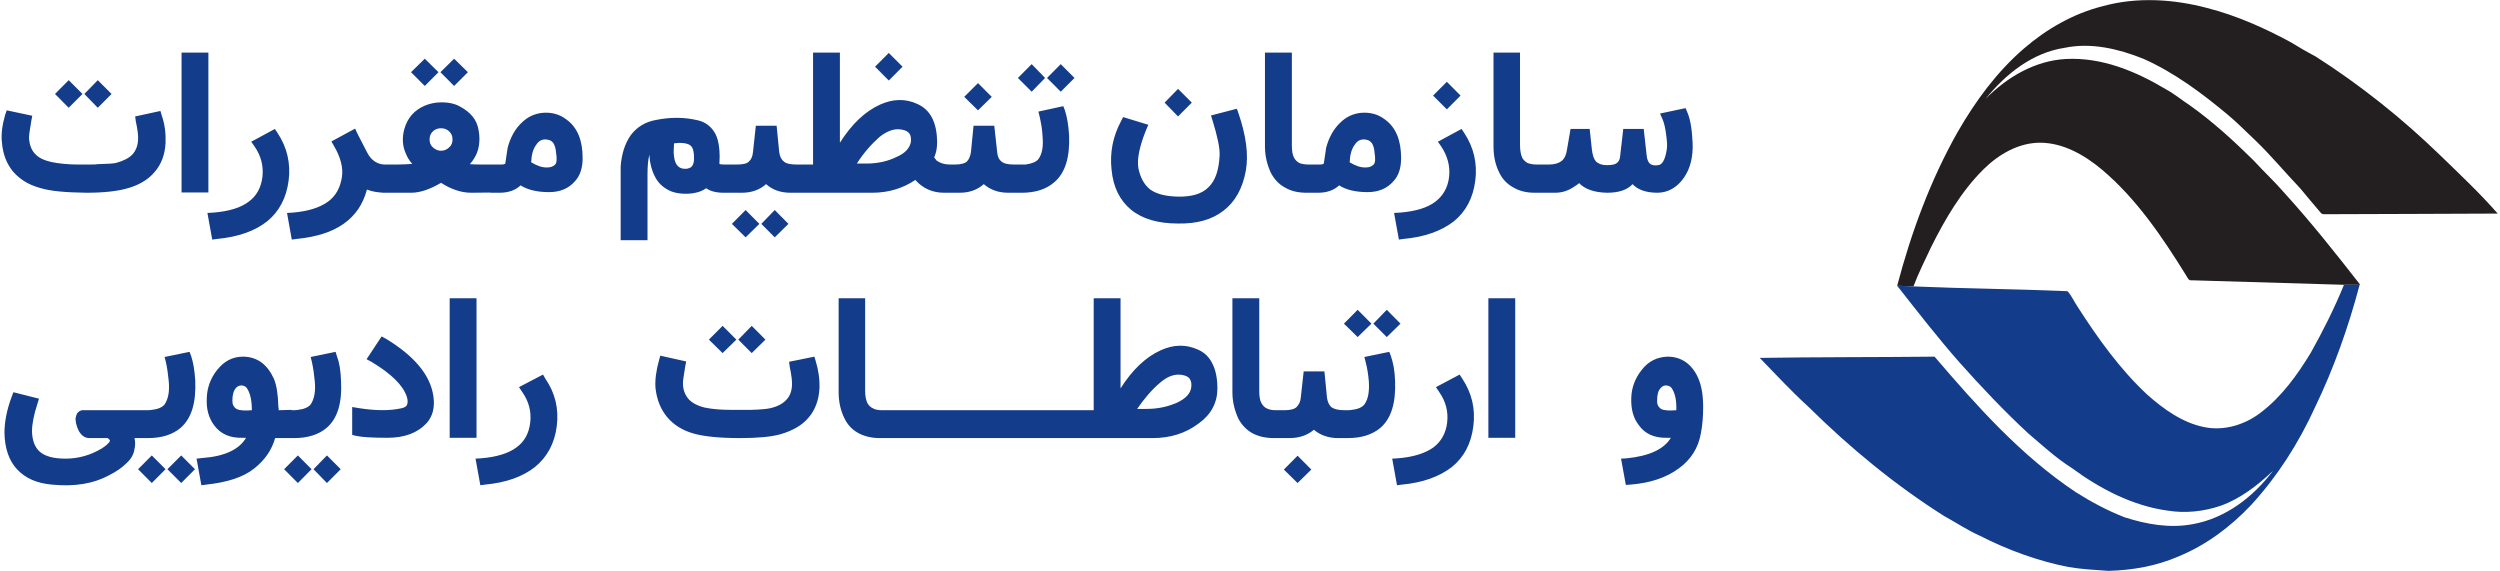
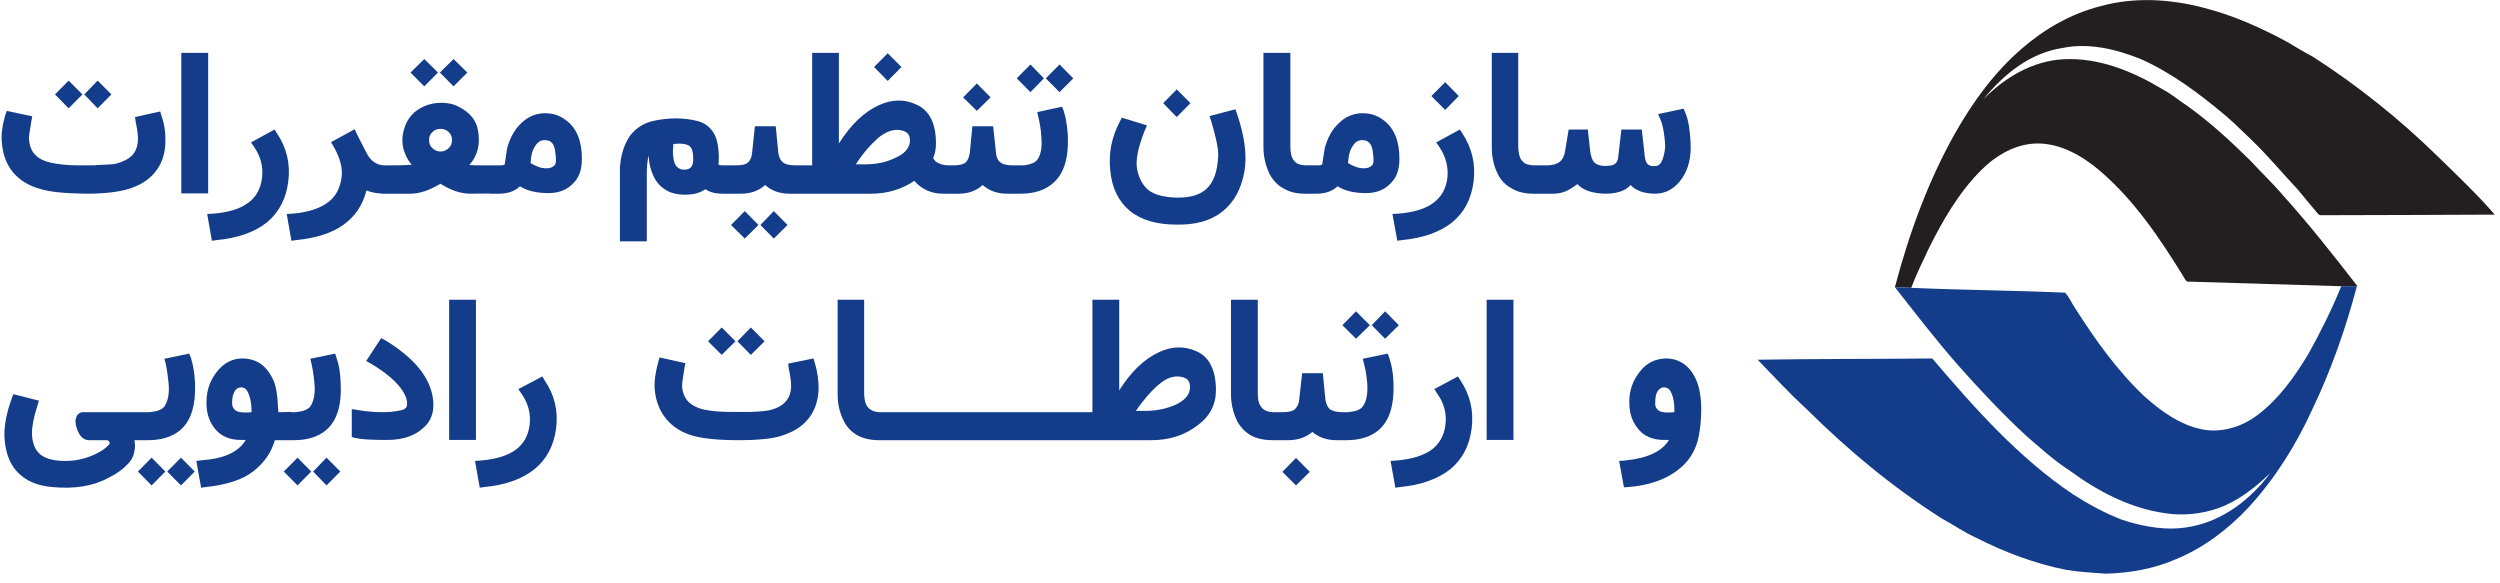
- <svg xmlns="http://www.w3.org/2000/svg" width="171pt" height="39pt" viewBox="0 0 171 39" version="1.1">
+ <svg xmlns="http://www.w3.org/2000/svg" width="133pt" height="31pt" viewBox="0 0 133 31" version="1.1">
  <g id="surface1">
-     <path style=" stroke:none;fill-rule:nonzero;fill:rgb(13.725%,12.157%,12.549%);fill-opacity:1;" d="M 143.844 0.418 C 146.16 -0.219 148.652 -0.066 150.969 0.547 C 152.961 1.055 154.883 1.91 156.699 2.895 C 157.246 3.227 157.793 3.555 158.383 3.859 C 161.441 5.812 164.305 8.094 166.93 10.641 C 168.262 11.934 169.617 13.207 170.844 14.609 C 166.93 14.633 163.016 14.633 159.102 14.652 C 158.973 14.652 158.82 14.676 158.73 14.543 C 158.273 13.996 157.793 13.449 157.332 12.879 C 156.305 11.801 155.344 10.641 154.273 9.609 C 153.637 9.016 153.047 8.402 152.391 7.855 C 150.598 6.363 148.719 4.957 146.598 4.016 C 144.895 3.336 143.035 2.895 141.223 3.27 C 139.035 3.598 137.199 5.047 135.82 6.758 C 137.285 5.266 139.211 4.145 141.309 4.035 C 143.758 3.906 146.094 4.871 148.172 6.121 C 148.742 6.426 149.223 6.844 149.77 7.195 C 151.344 8.312 152.762 9.609 154.141 10.969 C 154.84 11.738 155.605 12.438 156.281 13.227 C 158.098 15.227 159.781 17.352 161.441 19.48 L 161.398 19.48 C 161.027 19.48 160.676 19.48 160.328 19.48 C 156.852 19.371 153.398 19.281 149.922 19.172 C 149.68 19.219 149.617 18.953 149.508 18.801 C 147.887 16.191 146.141 13.602 143.777 11.605 C 142.574 10.598 141.113 9.762 139.539 9.762 C 138.074 9.762 136.719 10.551 135.691 11.562 C 134.16 13.074 133.043 14.984 132.082 16.914 C 131.668 17.793 131.23 18.668 130.879 19.59 C 130.508 19.566 130.137 19.566 129.766 19.547 C 130.727 15.906 132.039 12.328 133.898 9.039 C 135.121 6.91 136.586 4.914 138.445 3.312 C 139.996 1.973 141.832 0.922 143.844 0.418 Z M 143.844 0.418 " />
-     <path style=" stroke:none;fill-rule:nonzero;fill:rgb(7.451%,23.529%,54.118%);fill-opacity:1;" d="M 129.766 19.547 C 130.137 19.566 130.508 19.566 130.879 19.59 C 134.379 19.742 137.898 19.766 141.418 19.918 C 141.703 20.227 141.875 20.645 142.117 20.996 C 143.496 23.145 145.004 25.25 146.859 26.984 C 147.996 27.992 149.309 28.938 150.816 29.223 C 152.152 29.484 153.57 29.047 154.645 28.211 C 156.062 27.137 157.137 25.645 158.055 24.133 C 158.906 22.617 159.672 21.082 160.328 19.48 C 160.676 19.48 161.027 19.48 161.398 19.48 C 160.633 22.375 159.629 25.207 158.336 27.883 C 157.223 30.316 155.781 32.578 153.988 34.531 C 152.566 36.043 150.883 37.293 149.004 38.062 C 147.496 38.719 145.855 39.004 144.215 39.047 C 143.32 38.984 142.402 38.938 141.484 38.785 C 139.383 38.367 137.328 37.621 135.406 36.637 C 134.555 36.262 133.789 35.734 132.98 35.297 C 129.613 33.168 126.531 30.625 123.688 27.816 C 122.531 26.766 121.457 25.602 120.367 24.48 C 124.367 24.418 128.344 24.438 132.324 24.395 C 135.23 27.793 138.246 31.172 141.965 33.652 C 143.035 34.332 144.148 34.926 145.332 35.387 C 146.84 35.867 148.434 36.152 150.008 35.848 C 152.215 35.449 154.117 34.004 155.473 32.203 C 154.426 33.191 153.246 34.113 151.891 34.594 C 150.73 34.992 149.461 35.121 148.262 34.926 C 145.855 34.594 143.648 33.434 141.703 32.008 C 140.629 31.328 139.711 30.473 138.75 29.66 C 137.09 28.125 135.535 26.48 134.027 24.789 C 132.543 23.102 131.164 21.324 129.766 19.547 Z M 129.766 19.547 " />
-     <path style=" stroke:none;fill-rule:nonzero;fill:rgb(7.451%,23.529%,54.118%);fill-opacity:1;" d="M 11.324 9.785 C 11.281 10.574 11.039 11.23 10.582 11.758 C 10.145 12.285 9.488 12.68 8.656 12.898 C 8.023 13.074 7.105 13.184 5.902 13.184 C 4.48 13.164 3.434 13.074 2.734 12.855 C 1.945 12.637 1.355 12.262 0.895 11.738 C 0.461 11.211 0.195 10.551 0.133 9.742 C 0.066 9.191 0.152 8.555 0.352 7.855 L 0.461 7.547 L 2.207 7.918 L 2.141 8.27 C 2.031 8.906 1.969 9.324 1.988 9.52 C 2.031 9.938 2.164 10.289 2.406 10.531 C 2.645 10.793 3.016 10.969 3.496 11.078 C 4.023 11.188 4.633 11.254 5.336 11.254 C 5.551 11.254 5.75 11.254 5.926 11.254 C 6.34 11.254 6.559 11.254 6.645 11.23 C 7.324 11.211 7.762 11.188 7.934 11.145 C 8.438 11.012 8.809 10.816 9.051 10.574 C 9.289 10.312 9.422 9.98 9.445 9.566 C 9.465 9.324 9.422 8.906 9.289 8.293 L 9.246 7.965 L 10.973 7.59 L 11.062 7.898 C 11.281 8.512 11.348 9.148 11.324 9.785 Z M 6.688 5.484 L 7.629 6.426 L 6.688 7.371 L 5.77 6.426 Z M 4.699 5.484 L 5.641 6.426 L 4.699 7.371 L 3.762 6.426 Z M 12.418 3.598 L 14.254 3.598 L 14.254 13.164 L 12.418 13.164 Z M 17.949 12.109 C 18.035 11.363 17.859 10.66 17.402 10.004 L 17.184 9.695 L 18.801 8.82 L 18.977 9.082 C 19.633 10.07 19.895 11.168 19.742 12.352 C 19.586 13.535 19.105 14.457 18.277 15.137 C 17.445 15.797 16.285 16.211 14.844 16.344 L 14.516 16.387 L 14.188 14.566 L 14.582 14.543 C 15.652 14.457 16.461 14.215 17.008 13.797 C 17.555 13.402 17.859 12.832 17.949 12.109 Z M 22.668 9.676 L 24.289 8.797 L 24.441 9.125 C 24.594 9.434 24.812 9.852 25.074 10.355 C 25.227 10.684 25.426 10.902 25.621 11.035 C 25.84 11.188 26.078 11.254 26.344 11.254 L 26.582 11.254 L 26.582 13.184 L 26.43 13.184 C 25.859 13.184 25.426 13.098 25.098 12.965 C 24.832 13.973 24.309 14.742 23.5 15.312 C 22.691 15.883 21.621 16.211 20.285 16.344 L 19.957 16.387 L 19.633 14.566 L 20.023 14.543 C 21.074 14.457 21.883 14.195 22.43 13.797 C 22.977 13.402 23.281 12.832 23.391 12.086 C 23.477 11.473 23.305 10.77 22.844 9.98 Z M 29.598 8.996 C 29.445 9.148 29.383 9.324 29.383 9.543 C 29.383 9.742 29.445 9.938 29.598 10.07 C 29.754 10.223 29.949 10.312 30.168 10.312 C 30.387 10.312 30.582 10.223 30.734 10.07 C 30.891 9.938 30.953 9.742 30.953 9.543 C 30.953 9.324 30.891 9.148 30.734 8.996 C 30.582 8.84 30.387 8.773 30.168 8.773 C 29.949 8.773 29.754 8.84 29.598 8.996 Z M 31.457 7.285 C 32.199 7.68 32.617 8.203 32.727 8.863 C 32.836 9.41 32.812 9.938 32.637 10.422 C 32.527 10.707 32.355 10.992 32.137 11.23 C 32.418 11.254 32.746 11.254 33.164 11.254 L 34.168 11.254 L 34.168 13.164 L 32.223 13.184 C 31.547 13.184 30.844 12.941 30.168 12.504 C 29.426 12.941 28.746 13.184 28.113 13.184 L 26.145 13.184 L 26.145 11.254 L 27.172 11.254 C 27.566 11.254 27.918 11.23 28.199 11.211 C 28.004 10.992 27.852 10.75 27.742 10.465 C 27.523 9.961 27.5 9.41 27.652 8.84 C 27.871 8.051 28.352 7.523 29.074 7.219 C 29.402 7.086 29.773 7 30.191 7 C 30.734 7 31.152 7.109 31.457 7.285 Z M 31.062 4.016 L 32.004 4.938 L 31.062 5.879 L 30.125 4.938 Z M 29.055 4.016 L 29.992 4.938 L 29.055 5.879 L 28.113 4.938 Z M 39.328 12.395 C 38.891 12.898 38.301 13.141 37.559 13.141 C 36.746 13.141 36.094 12.988 35.609 12.68 C 35.262 13.008 34.781 13.184 34.168 13.184 L 33.535 13.184 L 33.535 11.254 L 34.277 11.254 C 34.43 11.254 34.52 11.23 34.562 11.188 C 34.648 10.551 34.715 10.199 34.715 10.18 L 34.715 10.137 C 34.91 9.391 35.238 8.797 35.719 8.359 C 36.113 7.984 36.551 7.789 37.055 7.723 C 37.711 7.656 38.277 7.809 38.758 8.184 C 39.504 8.73 39.852 9.609 39.852 10.816 C 39.852 11.496 39.676 12.023 39.328 12.395 Z M 37.449 11.453 C 37.668 11.453 37.84 11.387 37.973 11.254 C 38.082 11.145 38.102 10.883 38.039 10.465 C 38.016 10.156 37.949 9.961 37.863 9.805 C 37.777 9.676 37.645 9.586 37.512 9.566 C 37.164 9.477 36.879 9.586 36.684 9.895 C 36.465 10.18 36.355 10.574 36.332 11.102 C 36.727 11.34 37.098 11.473 37.449 11.453 Z M 46.715 9.785 C 46.434 9.762 46.234 9.785 46.105 9.805 C 46.082 10.156 46.062 10.465 46.105 10.707 C 46.172 11.32 46.477 11.605 47 11.539 C 47.242 11.496 47.371 11.387 47.438 11.145 C 47.48 10.992 47.48 10.793 47.461 10.551 C 47.438 10.266 47.371 10.09 47.262 9.98 C 47.152 9.871 46.957 9.805 46.715 9.785 Z M 49.207 11.211 C 49.297 11.254 49.426 11.254 49.602 11.254 L 50.301 11.254 L 50.301 13.184 L 49.492 13.184 C 48.988 13.184 48.574 13.074 48.312 12.879 C 48.289 12.898 48.27 12.898 48.27 12.898 C 47.941 13.117 47.547 13.227 47.09 13.25 C 46.629 13.273 46.234 13.207 45.93 13.098 C 45.449 12.898 45.078 12.594 44.836 12.152 C 44.598 11.715 44.441 11.188 44.422 10.574 C 44.332 10.883 44.289 11.34 44.289 11.934 C 44.289 12.195 44.289 12.879 44.289 13.953 L 44.289 16.43 L 42.453 16.43 L 42.453 11.387 C 42.52 10.508 42.758 9.785 43.152 9.234 C 43.57 8.688 44.137 8.336 44.879 8.203 C 45.863 8.008 46.805 8.008 47.723 8.227 C 48.203 8.336 48.574 8.598 48.836 8.996 C 49.055 9.324 49.164 9.742 49.207 10.266 C 49.23 10.531 49.23 10.836 49.207 11.211 Z M 52.398 12.594 C 51.965 12.988 51.395 13.184 50.738 13.184 L 50.062 13.184 L 50.062 11.254 L 50.41 11.254 C 50.828 11.254 51.09 11.188 51.219 11.055 C 51.395 10.902 51.48 10.684 51.504 10.398 L 51.699 8.598 L 53.121 8.598 L 53.297 10.398 C 53.34 10.684 53.43 10.902 53.602 11.035 C 53.754 11.188 54.062 11.254 54.477 11.254 L 54.848 11.254 L 54.848 13.184 L 54.062 13.184 C 53.406 13.184 52.836 12.988 52.398 12.594 Z M 52.992 14.367 L 53.93 15.312 L 52.992 16.234 L 52.074 15.312 Z M 51 14.367 L 51.941 15.312 L 51 16.234 L 50.062 15.312 Z M 58.609 11.188 L 59.242 11.188 C 60.031 11.188 60.73 11.035 61.34 10.727 C 61.91 10.484 62.215 10.137 62.305 9.719 C 62.324 9.453 62.305 9.258 62.195 9.125 C 62.105 8.996 61.93 8.906 61.668 8.863 C 61.188 8.773 60.688 8.949 60.16 9.367 C 59.594 9.871 59.066 10.465 58.609 11.188 Z M 63.898 10.77 C 63.988 10.883 64.031 10.945 64.074 10.992 C 64.336 11.168 64.621 11.254 64.969 11.254 L 65.387 11.254 L 65.387 13.184 L 64.578 13.184 C 63.77 13.184 63.113 12.879 62.609 12.309 C 61.758 12.879 60.773 13.184 59.656 13.184 L 54.434 13.184 L 54.434 11.254 L 55.613 11.254 L 55.613 3.598 L 57.449 3.598 L 57.449 9.762 C 58.258 8.488 59.176 7.613 60.203 7.152 C 61.078 6.758 61.93 6.734 62.742 7.109 C 63.637 7.504 64.098 8.379 64.098 9.762 C 64.098 10.137 64.031 10.465 63.898 10.77 Z M 60.793 3.621 L 61.734 4.562 L 60.793 5.508 L 59.855 4.562 Z M 67.289 12.594 C 66.852 12.988 66.305 13.184 65.625 13.184 L 64.949 13.184 L 64.949 11.254 L 65.297 11.254 C 65.715 11.254 65.977 11.188 66.129 11.055 C 66.281 10.902 66.371 10.684 66.414 10.398 L 66.59 8.598 L 68.008 8.598 L 68.207 10.398 C 68.227 10.684 68.316 10.902 68.488 11.035 C 68.645 11.188 68.949 11.254 69.363 11.254 L 69.734 11.254 L 69.734 13.184 L 68.973 13.184 C 68.293 13.184 67.746 12.988 67.289 12.594 Z M 66.895 5.684 L 67.836 6.625 L 66.895 7.547 L 65.953 6.625 Z M 72.117 12.461 C 71.57 12.941 70.828 13.184 69.891 13.184 L 69.297 13.184 L 69.297 11.254 L 69.934 11.254 C 70.02 11.254 70.086 11.254 70.152 11.254 C 70.59 11.188 70.871 11.078 71.027 10.883 C 71.289 10.531 71.375 10.004 71.309 9.301 C 71.289 8.82 71.199 8.379 71.113 7.984 L 71.027 7.633 L 72.73 7.262 L 72.84 7.547 C 72.992 8.008 73.082 8.578 73.125 9.234 C 73.191 10.75 72.863 11.824 72.117 12.461 Z M 72.555 4.387 L 73.496 5.332 L 72.555 6.273 L 71.617 5.332 Z M 70.566 4.387 L 71.484 5.332 L 70.566 6.273 L 69.625 5.332 Z M 85.215 11.672 C 84.996 12.879 84.492 13.797 83.684 14.414 C 82.895 15.027 81.867 15.312 80.578 15.289 C 79.223 15.289 78.152 14.984 77.367 14.348 C 76.602 13.711 76.141 12.812 76.031 11.605 C 75.902 10.441 76.121 9.324 76.688 8.27 L 76.82 8.008 L 78.547 8.535 L 78.395 8.883 C 77.934 10.027 77.758 10.902 77.867 11.516 C 78 12.152 78.262 12.637 78.676 12.965 C 79.113 13.273 79.727 13.426 80.535 13.449 C 81.496 13.469 82.195 13.273 82.656 12.812 C 83.137 12.352 83.379 11.625 83.422 10.598 C 83.441 10.113 83.27 9.324 82.941 8.25 L 82.832 7.898 L 84.602 7.438 L 84.711 7.742 C 85.234 9.281 85.41 10.574 85.215 11.672 Z M 80.578 6.078 L 81.52 7.02 L 80.578 7.965 L 79.66 7.02 Z M 86.523 10.027 L 86.523 3.598 L 88.363 3.598 L 88.363 9.938 C 88.363 10.312 88.406 10.598 88.516 10.793 C 88.602 10.945 88.711 11.055 88.863 11.145 C 89.016 11.211 89.234 11.254 89.5 11.254 L 90.133 11.254 L 90.133 13.184 L 89.367 13.184 C 88.797 13.184 88.316 13.074 87.902 12.832 C 87.488 12.613 87.18 12.285 86.941 11.848 C 86.68 11.297 86.523 10.684 86.523 10.027 Z M 95.312 12.395 C 94.875 12.898 94.285 13.141 93.543 13.141 C 92.734 13.141 92.078 12.988 91.598 12.68 C 91.246 13.008 90.766 13.184 90.152 13.184 L 89.52 13.184 L 89.52 11.254 L 90.262 11.254 C 90.418 11.254 90.504 11.23 90.547 11.188 C 90.637 10.551 90.699 10.199 90.699 10.18 L 90.699 10.137 C 90.898 9.391 91.227 8.797 91.707 8.359 C 92.098 7.984 92.535 7.789 93.039 7.723 C 93.695 7.656 94.266 7.809 94.746 8.184 C 95.488 8.73 95.836 9.609 95.836 10.816 C 95.836 11.496 95.664 12.023 95.312 12.395 Z M 93.434 11.453 C 93.652 11.453 93.828 11.387 93.957 11.254 C 94.066 11.145 94.09 10.883 94.023 10.465 C 94 10.156 93.938 9.961 93.848 9.805 C 93.738 9.676 93.629 9.586 93.5 9.566 C 93.148 9.477 92.863 9.586 92.668 9.895 C 92.449 10.18 92.34 10.574 92.316 11.102 C 92.711 11.34 93.082 11.473 93.434 11.453 Z M 99.117 12.109 C 99.203 11.363 99.008 10.66 98.57 10.004 L 98.352 9.695 L 99.969 8.82 L 100.145 9.082 C 100.801 10.07 101.062 11.168 100.91 12.352 C 100.758 13.535 100.277 14.457 99.445 15.137 C 98.594 15.797 97.457 16.211 95.992 16.344 L 95.684 16.387 L 95.355 14.566 L 95.75 14.543 C 96.82 14.457 97.629 14.215 98.176 13.797 C 98.703 13.402 99.031 12.832 99.117 12.109 Z M 98.965 5.594 L 99.902 6.539 L 98.965 7.48 L 98.023 6.539 Z M 102.156 10.027 L 102.156 3.598 L 103.969 3.598 L 103.969 9.938 C 103.969 10.312 104.035 10.598 104.121 10.793 C 104.211 10.945 104.32 11.055 104.473 11.145 C 104.648 11.211 104.844 11.254 105.105 11.254 L 105.742 11.254 L 105.742 13.184 L 104.977 13.184 C 104.43 13.184 103.949 13.074 103.531 12.832 C 103.117 12.613 102.789 12.285 102.57 11.848 C 102.285 11.297 102.156 10.684 102.156 10.027 Z M 107.641 12.789 C 107.25 13.055 106.832 13.184 106.352 13.184 L 105.129 13.184 L 105.129 11.254 L 105.938 11.254 C 106.332 11.254 106.613 11.168 106.812 11.012 C 107.008 10.859 107.141 10.574 107.184 10.223 L 107.426 8.82 L 108.734 8.82 L 108.887 10.246 C 108.934 10.617 109.02 10.883 109.172 11.055 C 109.348 11.211 109.59 11.297 109.895 11.297 C 110.223 11.297 110.461 11.254 110.57 11.168 C 110.703 11.078 110.789 10.926 110.812 10.727 L 111.031 8.82 L 112.43 8.82 L 112.625 10.574 C 112.648 10.883 112.734 11.078 112.844 11.188 C 112.977 11.297 113.152 11.34 113.414 11.297 C 113.699 11.277 113.895 10.926 114.004 10.246 C 114.047 9.98 114.027 9.676 113.98 9.324 C 113.918 8.797 113.828 8.402 113.719 8.16 L 113.547 7.766 L 115.293 7.395 L 115.402 7.656 C 115.621 8.141 115.73 8.84 115.773 9.742 C 115.82 10.707 115.621 11.516 115.184 12.152 C 114.703 12.832 114.113 13.164 113.391 13.184 C 112.605 13.184 112.035 12.988 111.664 12.594 C 111.316 12.988 110.727 13.184 109.918 13.184 C 109.043 13.164 108.406 12.941 108.016 12.527 C 107.926 12.594 107.797 12.703 107.641 12.789 Z M 107.641 12.789 " />
-     <path style=" stroke:none;fill-rule:nonzero;fill:rgb(7.451%,23.529%,54.118%);fill-opacity:1;" d="M 6.055 29.965 C 5.836 29.945 5.66 29.836 5.531 29.68 C 5.398 29.527 5.312 29.332 5.246 29.109 C 5.203 28.98 5.18 28.871 5.18 28.781 C 5.16 28.695 5.16 28.605 5.203 28.477 C 5.227 28.363 5.27 28.254 5.355 28.191 C 5.422 28.125 5.508 28.078 5.617 28.059 L 9.926 28.059 L 9.926 29.965 L 9.203 29.965 C 9.246 30.188 9.27 30.426 9.203 30.691 C 9.16 31.043 8.984 31.371 8.68 31.656 C 8.371 31.965 7.98 32.25 7.453 32.512 C 6.406 33.082 5.094 33.301 3.562 33.148 C 2.516 33.059 1.727 32.707 1.16 32.094 C 0.613 31.504 0.328 30.668 0.305 29.617 C 0.305 28.871 0.461 28.035 0.809 27.113 L 0.918 26.828 L 2.668 27.27 L 2.559 27.621 C 2.316 28.363 2.188 29 2.188 29.508 C 2.207 30.141 2.383 30.602 2.734 30.91 C 3.105 31.219 3.672 31.371 4.48 31.371 C 5.379 31.371 6.207 31.129 6.973 30.668 C 7.105 30.582 7.215 30.492 7.301 30.426 C 7.391 30.34 7.434 30.273 7.477 30.25 C 7.5 30.207 7.5 30.164 7.52 30.141 C 7.52 30.098 7.453 30.031 7.367 29.965 Z M 12.352 29.266 C 11.805 29.727 11.062 29.965 10.121 29.965 L 9.531 29.965 L 9.531 28.059 L 10.164 28.059 C 10.254 28.059 10.316 28.035 10.383 28.035 C 10.801 27.992 11.105 27.859 11.258 27.664 C 11.5 27.312 11.609 26.785 11.543 26.082 C 11.5 25.602 11.434 25.164 11.348 24.766 L 11.258 24.418 L 12.965 24.066 L 13.074 24.352 C 13.227 24.812 13.312 25.359 13.355 26.02 C 13.422 27.555 13.094 28.629 12.352 29.266 Z M 12.395 31.152 L 13.336 32.094 L 12.395 33.039 L 11.453 32.094 Z M 10.383 31.152 L 11.324 32.094 L 10.383 33.039 L 9.445 32.094 Z M 16.57 26.367 C 16.395 26.348 16.242 26.414 16.133 26.543 C 15.98 26.719 15.895 27.004 15.895 27.398 C 15.895 27.531 15.914 27.664 15.957 27.73 C 16.004 27.816 16.066 27.906 16.176 27.969 C 16.375 28.078 16.723 28.102 17.227 28.059 C 17.227 27.398 17.117 26.895 16.898 26.566 C 16.832 26.457 16.723 26.391 16.57 26.367 Z M 18.82 29.965 C 18.582 30.801 18.102 31.48 17.379 32.051 C 16.637 32.645 15.543 32.992 14.102 33.148 L 13.773 33.191 L 13.445 31.371 L 13.836 31.328 C 15.348 31.219 16.352 30.758 16.832 29.945 C 16.746 29.945 16.656 29.945 16.57 29.945 C 15.719 29.965 15.082 29.68 14.648 29.09 C 14.273 28.586 14.102 27.969 14.145 27.223 C 14.164 26.523 14.406 25.863 14.844 25.316 C 15.324 24.703 15.914 24.395 16.613 24.395 C 17.094 24.395 17.512 24.527 17.883 24.789 C 18.23 25.051 18.516 25.426 18.734 25.906 C 18.91 26.324 19.02 26.961 19.039 27.816 C 19.062 27.906 19.062 27.969 19.062 28.059 L 19.938 28.035 L 19.938 29.965 Z M 22.34 29.266 C 21.797 29.727 21.051 29.965 20.113 29.965 L 19.523 29.965 L 19.523 28.059 L 20.156 28.059 C 20.242 28.059 20.309 28.035 20.375 28.035 C 20.789 27.992 21.094 27.859 21.25 27.664 C 21.488 27.312 21.598 26.785 21.531 26.082 C 21.488 25.602 21.422 25.164 21.336 24.766 L 21.25 24.418 L 22.953 24.066 L 23.043 24.352 C 23.215 24.812 23.305 25.359 23.324 26.02 C 23.414 27.555 23.086 28.629 22.34 29.266 Z M 22.363 31.152 L 23.305 32.094 L 22.363 33.039 L 21.445 32.094 Z M 20.375 31.152 L 21.312 32.094 L 20.375 33.039 L 19.434 32.094 Z M 27.457 27.926 C 27.676 27.883 27.809 27.793 27.852 27.664 C 27.895 27.531 27.895 27.355 27.828 27.137 C 27.566 26.348 26.758 25.559 25.402 24.746 L 25.074 24.57 L 26.102 23.012 L 26.387 23.164 C 28.352 24.352 29.445 25.668 29.645 27.113 C 29.754 27.859 29.598 28.477 29.184 28.938 C 28.551 29.617 27.676 29.945 26.496 29.945 C 25.469 29.945 24.746 29.902 24.352 29.812 L 24.09 29.746 L 24.09 27.84 L 24.484 27.906 C 25.688 28.102 26.672 28.102 27.457 27.926 Z M 30.758 20.402 L 32.594 20.402 L 32.594 29.945 L 30.758 29.945 Z M 36.266 28.914 C 36.355 28.168 36.18 27.465 35.719 26.809 L 35.5 26.48 L 37.141 25.621 L 37.293 25.887 C 37.973 26.875 38.234 27.949 38.082 29.156 C 37.93 30.34 37.426 31.262 36.594 31.941 C 35.766 32.598 34.629 33.016 33.164 33.148 L 32.855 33.191 L 32.527 31.371 L 32.902 31.348 C 33.992 31.262 34.801 30.996 35.328 30.602 C 35.875 30.207 36.18 29.637 36.266 28.914 Z M 56.051 26.566 C 56.008 27.355 55.766 28.035 55.309 28.562 C 54.871 29.09 54.215 29.461 53.383 29.703 C 52.75 29.879 51.832 29.965 50.629 29.965 C 49.207 29.965 48.16 29.855 47.461 29.66 C 46.672 29.441 46.062 29.047 45.625 28.52 C 45.188 27.992 44.926 27.336 44.836 26.543 C 44.793 25.996 44.879 25.359 45.078 24.637 L 45.164 24.328 L 46.934 24.723 L 46.871 25.051 C 46.762 25.711 46.695 26.129 46.715 26.305 C 46.738 26.742 46.891 27.07 47.133 27.336 C 47.371 27.574 47.742 27.773 48.227 27.883 C 48.75 27.992 49.363 28.035 50.039 28.035 C 50.281 28.035 50.477 28.035 50.652 28.035 C 51.047 28.035 51.285 28.035 51.371 28.035 C 52.051 28.016 52.465 27.969 52.664 27.926 C 53.164 27.816 53.535 27.621 53.777 27.355 C 54.02 27.113 54.148 26.785 54.172 26.367 C 54.191 26.129 54.148 25.711 54.02 25.098 L 53.973 24.746 L 55.703 24.395 L 55.789 24.68 C 55.984 25.316 56.074 25.93 56.051 26.566 Z M 51.418 22.289 L 52.355 23.23 L 51.418 24.152 L 50.5 23.23 Z M 49.426 22.289 L 50.367 23.23 L 49.426 24.152 L 48.488 23.23 Z M 57.363 26.828 L 57.363 20.402 L 59.176 20.402 L 59.176 26.742 C 59.176 27.113 59.242 27.398 59.332 27.574 C 59.418 27.73 59.547 27.859 59.703 27.926 C 59.855 28.016 60.051 28.059 60.336 28.059 L 60.969 28.059 L 60.969 29.965 L 60.184 29.965 C 59.637 29.965 59.156 29.855 58.738 29.637 C 58.324 29.418 57.996 29.09 57.777 28.648 C 57.492 28.078 57.363 27.488 57.363 26.828 Z M 60.336 29.965 L 60.336 28.059 L 65.516 28.059 L 65.516 29.965 Z M 64.73 29.965 L 64.73 28.059 L 69.891 28.059 L 69.891 29.965 Z M 69.102 29.965 L 69.102 28.059 L 74.281 28.059 L 74.281 29.965 Z M 77.781 27.969 L 78.438 27.969 C 79.203 27.969 79.902 27.816 80.535 27.531 C 81.082 27.27 81.41 26.938 81.477 26.523 C 81.52 26.258 81.477 26.062 81.387 25.93 C 81.301 25.777 81.105 25.688 80.863 25.645 C 80.359 25.559 79.859 25.734 79.355 26.172 C 78.785 26.652 78.262 27.27 77.781 27.969 Z M 78.828 29.965 L 73.605 29.965 L 73.605 28.059 L 74.809 28.059 L 74.809 20.402 L 76.645 20.402 L 76.645 26.566 C 77.453 25.293 78.371 24.418 79.398 23.957 C 80.273 23.562 81.105 23.539 81.934 23.91 C 82.395 24.109 82.723 24.438 82.941 24.898 C 83.16 25.336 83.27 25.906 83.27 26.566 C 83.27 27.531 82.852 28.344 82 28.957 C 81.105 29.637 80.055 29.965 78.828 29.965 Z M 84.297 26.828 L 84.297 20.402 L 86.133 20.402 L 86.133 26.742 C 86.133 27.113 86.176 27.398 86.285 27.574 C 86.371 27.73 86.48 27.859 86.633 27.926 C 86.789 28.016 87.008 28.059 87.27 28.059 L 87.902 28.059 L 87.902 29.965 L 87.137 29.965 C 86.57 29.965 86.086 29.855 85.672 29.637 C 85.277 29.418 84.949 29.09 84.711 28.648 C 84.449 28.078 84.297 27.488 84.297 26.828 Z M 89.871 29.395 C 89.434 29.77 88.863 29.965 88.207 29.965 L 87.531 29.965 L 87.531 28.059 L 87.879 28.059 C 88.297 28.059 88.559 27.969 88.688 27.84 C 88.844 27.684 88.953 27.465 88.973 27.203 L 89.172 25.402 L 90.59 25.402 L 90.766 27.203 C 90.809 27.488 90.898 27.684 91.051 27.84 C 91.227 27.969 91.508 28.059 91.945 28.059 L 92.316 28.059 L 92.316 29.965 L 91.531 29.965 C 90.875 29.965 90.309 29.77 89.871 29.395 Z M 88.754 31.172 L 89.695 32.117 L 88.754 33.039 L 87.816 32.117 Z M 94.418 29.266 C 93.871 29.727 93.129 29.965 92.188 29.965 L 91.617 29.965 L 91.617 28.059 L 92.254 28.059 C 92.34 28.059 92.406 28.035 92.449 28.035 C 92.887 27.992 93.172 27.859 93.324 27.664 C 93.586 27.312 93.672 26.785 93.629 26.082 C 93.586 25.602 93.52 25.164 93.41 24.766 L 93.324 24.418 L 95.027 24.066 L 95.137 24.352 C 95.293 24.812 95.402 25.359 95.422 26.02 C 95.488 27.555 95.16 28.629 94.418 29.266 Z M 94.855 21.191 L 95.793 22.137 L 94.855 23.055 L 93.938 22.137 Z M 92.863 21.191 L 93.805 22.137 L 92.863 23.055 L 91.926 22.137 Z M 98.984 28.914 C 99.074 28.168 98.898 27.465 98.438 26.809 L 98.219 26.48 L 99.84 25.621 L 100.012 25.887 C 100.668 26.875 100.93 27.949 100.777 29.156 C 100.625 30.34 100.145 31.262 99.312 31.941 C 98.461 32.598 97.324 33.016 95.883 33.148 L 95.555 33.191 L 95.227 31.371 L 95.617 31.348 C 96.691 31.262 97.5 30.996 98.047 30.602 C 98.57 30.207 98.898 29.637 98.984 28.914 Z M 101.805 20.402 L 103.641 20.402 L 103.641 29.945 L 101.805 29.945 Z M 114.004 26.367 C 113.828 26.348 113.699 26.414 113.59 26.543 C 113.414 26.719 113.348 27.004 113.348 27.398 C 113.328 27.664 113.438 27.84 113.609 27.969 C 113.809 28.078 114.156 28.102 114.66 28.059 C 114.684 27.398 114.574 26.895 114.355 26.566 C 114.289 26.457 114.18 26.391 114.004 26.367 Z M 111.207 33.168 L 110.879 31.371 L 111.27 31.348 C 112.801 31.195 113.809 30.734 114.289 29.945 C 114.199 29.945 114.113 29.945 114.027 29.945 C 113.172 29.965 112.516 29.68 112.102 29.09 C 111.707 28.586 111.555 27.969 111.578 27.223 C 111.598 26.523 111.84 25.863 112.301 25.293 C 112.758 24.703 113.348 24.418 114.07 24.395 C 114.551 24.395 114.965 24.527 115.336 24.789 C 115.688 25.051 115.973 25.426 116.168 25.887 C 116.387 26.391 116.496 27.051 116.496 27.84 C 116.496 28.453 116.453 29.047 116.344 29.617 C 116.168 30.648 115.645 31.457 114.812 32.051 C 113.98 32.664 112.891 33.039 111.512 33.148 Z M 111.207 33.168 " />
+     <path style=" stroke:none;fill-rule:nonzero;fill:rgb(13.725%,12.157%,12.549%);fill-opacity:1;" d="M 111.75 0.328 C 113.547 -0.172 115.484 -0.055 117.285 0.426 C 118.832 0.824 120.324 1.492 121.734 2.262 C 122.16 2.52 122.586 2.777 123.043 3.016 C 125.418 4.543 127.645 6.324 129.684 8.316 C 130.719 9.328 131.77 10.32 132.723 11.418 C 129.684 11.438 126.645 11.438 123.602 11.449 C 123.5 11.449 123.383 11.473 123.312 11.367 C 122.957 10.941 122.586 10.512 122.227 10.066 C 121.43 9.223 120.684 8.316 119.852 7.512 C 119.355 7.047 118.898 6.57 118.387 6.141 C 116.996 4.973 115.535 3.875 113.887 3.141 C 112.562 2.609 111.121 2.262 109.711 2.555 C 108.012 2.812 106.586 3.945 105.516 5.285 C 106.652 4.113 108.148 3.238 109.777 3.152 C 111.684 3.051 113.496 3.809 115.109 4.785 C 115.555 5.023 115.926 5.352 116.352 5.625 C 117.574 6.5 118.676 7.512 119.75 8.574 C 120.289 9.172 120.887 9.723 121.41 10.34 C 122.82 11.902 124.129 13.562 125.418 15.227 L 125.387 15.227 C 125.098 15.227 124.824 15.227 124.555 15.227 C 121.855 15.141 119.168 15.07 116.469 14.984 C 116.281 15.02 116.234 14.812 116.148 14.695 C 114.891 12.656 113.531 10.633 111.695 9.07 C 110.762 8.281 109.629 7.633 108.402 7.633 C 107.266 7.633 106.211 8.246 105.414 9.035 C 104.227 10.219 103.359 11.711 102.609 13.223 C 102.289 13.906 101.949 14.59 101.676 15.312 C 101.387 15.297 101.098 15.297 100.809 15.277 C 101.559 12.434 102.574 9.633 104.023 7.066 C 104.969 5.398 106.109 3.84 107.555 2.59 C 108.758 1.543 110.188 0.723 111.75 0.328 Z M 111.75 0.328 " />
+     <path style=" stroke:none;fill-rule:nonzero;fill:rgb(7.451%,23.529%,54.118%);fill-opacity:1;" d="M 100.809 15.277 C 101.098 15.297 101.387 15.297 101.676 15.312 C 104.395 15.434 107.129 15.449 109.863 15.57 C 110.086 15.809 110.219 16.137 110.406 16.41 C 111.477 18.09 112.652 19.738 114.09 21.094 C 114.973 21.879 115.992 22.617 117.164 22.844 C 118.203 23.047 119.301 22.703 120.137 22.051 C 121.242 21.211 122.074 20.043 122.789 18.859 C 123.449 17.68 124.047 16.477 124.555 15.227 C 124.824 15.227 125.098 15.227 125.387 15.227 C 124.789 17.488 124.012 19.703 123.008 21.793 C 122.141 23.695 121.023 25.465 119.629 26.988 C 118.523 28.172 117.219 29.152 115.758 29.75 C 114.586 30.262 113.309 30.484 112.035 30.52 C 111.34 30.469 110.629 30.434 109.914 30.316 C 108.285 29.988 106.688 29.402 105.195 28.637 C 104.531 28.344 103.938 27.93 103.309 27.586 C 100.695 25.926 98.297 23.938 96.09 21.742 C 95.191 20.922 94.355 20.012 93.508 19.137 C 96.617 19.086 99.707 19.102 102.797 19.07 C 105.059 21.723 107.398 24.363 110.289 26.301 C 111.121 26.836 111.984 27.301 112.902 27.656 C 114.074 28.035 115.316 28.258 116.535 28.02 C 118.25 27.707 119.727 26.578 120.781 25.168 C 119.969 25.945 119.055 26.664 118 27.039 C 117.098 27.352 116.113 27.449 115.18 27.301 C 113.309 27.039 111.598 26.133 110.086 25.02 C 109.25 24.484 108.535 23.816 107.793 23.184 C 106.5 21.984 105.293 20.699 104.121 19.375 C 102.969 18.055 101.898 16.668 100.809 15.277 Z M 100.809 15.277 " />
+     <path style=" stroke:none;fill-rule:nonzero;fill:rgb(7.451%,23.529%,54.118%);fill-opacity:1;" d="M 8.797 7.648 C 8.766 8.266 8.574 8.781 8.223 9.191 C 7.879 9.602 7.371 9.91 6.727 10.082 C 6.234 10.219 5.523 10.305 4.586 10.305 C 3.48 10.289 2.668 10.219 2.125 10.047 C 1.512 9.879 1.055 9.586 0.695 9.172 C 0.359 8.762 0.152 8.246 0.102 7.613 C 0.051 7.184 0.121 6.684 0.273 6.141 L 0.359 5.898 L 1.715 6.188 L 1.664 6.465 C 1.578 6.961 1.531 7.285 1.543 7.441 C 1.578 7.77 1.68 8.043 1.871 8.23 C 2.055 8.434 2.34 8.574 2.719 8.66 C 3.125 8.742 3.598 8.797 4.145 8.797 C 4.312 8.797 4.469 8.797 4.602 8.797 C 4.926 8.797 5.094 8.797 5.16 8.781 C 5.691 8.762 6.031 8.742 6.164 8.711 C 6.555 8.605 6.84 8.457 7.031 8.266 C 7.219 8.062 7.32 7.801 7.336 7.477 C 7.355 7.285 7.32 6.961 7.219 6.48 L 7.184 6.227 L 8.523 5.93 L 8.594 6.176 C 8.766 6.652 8.816 7.148 8.797 7.648 Z M 5.195 4.289 L 5.926 5.023 L 5.195 5.762 L 4.484 5.023 Z M 3.652 4.289 L 4.383 5.023 L 3.652 5.762 L 2.926 5.023 Z M 9.645 2.812 L 11.074 2.812 L 11.074 10.289 L 9.645 10.289 Z M 13.941 9.465 C 14.012 8.883 13.871 8.332 13.52 7.816 L 13.352 7.578 L 14.605 6.891 L 14.742 7.102 C 15.254 7.871 15.457 8.73 15.336 9.656 C 15.219 10.578 14.84 11.301 14.199 11.832 C 13.555 12.348 12.652 12.668 11.531 12.773 L 11.273 12.809 L 11.023 11.383 L 11.328 11.367 C 12.16 11.301 12.789 11.109 13.215 10.781 C 13.637 10.477 13.871 10.027 13.941 9.465 Z M 17.613 7.562 L 18.867 6.875 L 18.988 7.133 C 19.105 7.375 19.273 7.699 19.48 8.094 C 19.598 8.352 19.754 8.523 19.902 8.625 C 20.074 8.742 20.258 8.797 20.465 8.797 L 20.652 8.797 L 20.652 10.305 L 20.531 10.305 C 20.09 10.305 19.754 10.238 19.496 10.133 C 19.293 10.918 18.887 11.523 18.258 11.969 C 17.629 12.414 16.797 12.668 15.758 12.773 L 15.504 12.809 L 15.254 11.383 L 15.555 11.367 C 16.371 11.301 17 11.094 17.426 10.781 C 17.852 10.477 18.086 10.027 18.172 9.449 C 18.238 8.965 18.105 8.418 17.75 7.801 Z M 22.992 7.035 C 22.875 7.148 22.828 7.285 22.828 7.461 C 22.828 7.613 22.875 7.77 22.992 7.871 C 23.117 7.992 23.266 8.062 23.434 8.062 C 23.605 8.062 23.758 7.992 23.879 7.871 C 23.996 7.77 24.047 7.613 24.047 7.461 C 24.047 7.285 23.996 7.148 23.879 7.035 C 23.758 6.91 23.605 6.855 23.434 6.855 C 23.266 6.855 23.117 6.91 22.992 7.035 Z M 24.438 5.695 C 25.016 6 25.336 6.41 25.426 6.926 C 25.508 7.355 25.492 7.77 25.355 8.145 C 25.27 8.367 25.137 8.594 24.965 8.781 C 25.184 8.797 25.441 8.797 25.762 8.797 L 26.547 8.797 L 26.547 10.289 L 25.031 10.305 C 24.508 10.305 23.961 10.117 23.434 9.773 C 22.859 10.117 22.332 10.305 21.84 10.305 L 20.312 10.305 L 20.312 8.797 L 21.109 8.797 C 21.418 8.797 21.688 8.781 21.906 8.762 C 21.754 8.594 21.637 8.402 21.555 8.18 C 21.383 7.785 21.363 7.355 21.484 6.91 C 21.652 6.293 22.023 5.883 22.586 5.645 C 22.844 5.539 23.129 5.469 23.457 5.469 C 23.879 5.469 24.199 5.559 24.438 5.695 Z M 24.129 3.141 L 24.863 3.859 L 24.129 4.594 L 23.402 3.859 Z M 22.57 3.141 L 23.301 3.859 L 22.57 4.594 L 21.84 3.859 Z M 30.555 9.688 C 30.215 10.082 29.754 10.273 29.18 10.273 C 28.547 10.273 28.039 10.152 27.664 9.91 C 27.395 10.168 27.02 10.305 26.547 10.305 L 26.055 10.305 L 26.055 8.797 L 26.629 8.797 C 26.75 8.797 26.816 8.781 26.852 8.742 C 26.918 8.246 26.969 7.973 26.969 7.957 L 26.969 7.926 C 27.121 7.34 27.379 6.875 27.75 6.535 C 28.055 6.242 28.395 6.086 28.789 6.035 C 29.297 5.984 29.734 6.105 30.109 6.395 C 30.691 6.824 30.957 7.512 30.957 8.457 C 30.957 8.988 30.824 9.398 30.555 9.688 Z M 29.094 8.953 C 29.262 8.953 29.395 8.898 29.5 8.797 C 29.586 8.711 29.598 8.504 29.551 8.18 C 29.531 7.938 29.48 7.785 29.414 7.664 C 29.348 7.562 29.246 7.492 29.145 7.477 C 28.871 7.406 28.652 7.492 28.496 7.734 C 28.328 7.957 28.246 8.266 28.227 8.676 C 28.531 8.863 28.82 8.965 29.094 8.953 Z M 36.289 7.648 C 36.074 7.633 35.918 7.648 35.82 7.664 C 35.797 7.938 35.785 8.18 35.82 8.367 C 35.867 8.852 36.109 9.07 36.512 9.02 C 36.699 8.988 36.801 8.898 36.852 8.711 C 36.887 8.594 36.887 8.434 36.871 8.246 C 36.852 8.023 36.801 7.887 36.715 7.801 C 36.629 7.715 36.48 7.664 36.289 7.648 Z M 38.227 8.762 C 38.297 8.797 38.395 8.797 38.531 8.797 L 39.078 8.797 L 39.078 10.305 L 38.449 10.305 C 38.059 10.305 37.734 10.219 37.531 10.066 C 37.516 10.082 37.496 10.082 37.496 10.082 C 37.246 10.254 36.938 10.34 36.582 10.355 C 36.223 10.375 35.918 10.32 35.684 10.238 C 35.309 10.082 35.02 9.844 34.832 9.496 C 34.648 9.156 34.523 8.742 34.512 8.266 C 34.441 8.504 34.41 8.863 34.41 9.328 C 34.41 9.531 34.41 10.066 34.41 10.906 L 34.41 12.84 L 32.98 12.84 L 32.98 8.898 C 33.031 8.211 33.219 7.648 33.523 7.215 C 33.848 6.789 34.289 6.516 34.863 6.41 C 35.629 6.258 36.359 6.258 37.074 6.43 C 37.449 6.516 37.734 6.719 37.941 7.035 C 38.109 7.285 38.191 7.613 38.227 8.023 C 38.246 8.23 38.246 8.469 38.227 8.762 Z M 40.707 9.844 C 40.367 10.152 39.926 10.305 39.418 10.305 L 38.891 10.305 L 38.891 8.797 L 39.16 8.797 C 39.488 8.797 39.691 8.742 39.789 8.641 C 39.926 8.523 39.992 8.352 40.012 8.129 L 40.16 6.719 L 41.27 6.719 L 41.406 8.129 C 41.441 8.352 41.508 8.523 41.641 8.625 C 41.758 8.742 41.996 8.797 42.32 8.797 L 42.609 8.797 L 42.609 10.305 L 41.996 10.305 C 41.488 10.305 41.047 10.152 40.707 9.844 Z M 41.168 11.23 L 41.895 11.969 L 41.168 12.691 L 40.453 11.969 Z M 39.621 11.23 L 40.352 11.969 L 39.621 12.691 L 38.891 11.969 Z M 45.531 8.742 L 46.023 8.742 C 46.637 8.742 47.18 8.625 47.652 8.387 C 48.094 8.195 48.332 7.926 48.402 7.598 C 48.418 7.391 48.402 7.238 48.316 7.133 C 48.246 7.035 48.113 6.961 47.91 6.926 C 47.535 6.855 47.148 6.996 46.738 7.32 C 46.297 7.715 45.887 8.18 45.531 8.742 Z M 49.641 8.418 C 49.711 8.504 49.746 8.555 49.777 8.594 C 49.98 8.73 50.203 8.797 50.473 8.797 L 50.797 8.797 L 50.797 10.305 L 50.168 10.305 C 49.543 10.305 49.027 10.066 48.641 9.621 C 47.98 10.066 47.215 10.305 46.344 10.305 L 42.289 10.305 L 42.289 8.797 L 43.207 8.797 L 43.207 2.812 L 44.629 2.812 L 44.629 7.633 C 45.258 6.637 45.973 5.949 46.77 5.59 C 47.449 5.285 48.113 5.262 48.742 5.559 C 49.438 5.863 49.793 6.547 49.793 7.633 C 49.793 7.926 49.746 8.18 49.641 8.418 Z M 47.227 2.832 L 47.957 3.566 L 47.227 4.305 L 46.5 3.566 Z M 52.277 9.844 C 51.938 10.152 51.512 10.305 50.98 10.305 L 50.457 10.305 L 50.457 8.797 L 50.727 8.797 C 51.051 8.797 51.254 8.742 51.375 8.641 C 51.492 8.523 51.559 8.352 51.594 8.129 L 51.73 6.719 L 52.836 6.719 L 52.988 8.129 C 53.004 8.352 53.074 8.523 53.207 8.625 C 53.328 8.742 53.562 8.797 53.887 8.797 L 54.176 8.797 L 54.176 10.305 L 53.582 10.305 C 53.055 10.305 52.629 10.152 52.277 9.844 Z M 51.969 4.441 L 52.699 5.18 L 51.969 5.898 L 51.238 5.18 Z M 56.023 9.742 C 55.602 10.117 55.023 10.305 54.293 10.305 L 53.836 10.305 L 53.836 8.797 L 54.328 8.797 C 54.395 8.797 54.449 8.797 54.5 8.797 C 54.84 8.742 55.055 8.66 55.18 8.504 C 55.383 8.23 55.449 7.816 55.398 7.27 C 55.383 6.891 55.312 6.547 55.246 6.242 L 55.18 5.965 L 56.504 5.676 L 56.586 5.898 C 56.707 6.258 56.777 6.707 56.809 7.215 C 56.859 8.402 56.605 9.242 56.023 9.742 Z M 56.367 3.43 L 57.098 4.168 L 56.367 4.902 L 55.637 4.168 Z M 54.82 3.43 L 55.535 4.168 L 54.82 4.902 L 54.09 4.168 Z M 66.203 9.125 C 66.031 10.066 65.641 10.781 65.012 11.27 C 64.398 11.746 63.602 11.969 62.602 11.949 C 61.547 11.949 60.715 11.711 60.105 11.215 C 59.512 10.715 59.152 10.016 59.066 9.07 C 58.969 8.16 59.137 7.285 59.578 6.465 L 59.68 6.258 L 61.02 6.672 L 60.902 6.941 C 60.543 7.836 60.406 8.523 60.492 9 C 60.594 9.496 60.801 9.879 61.121 10.133 C 61.461 10.375 61.938 10.492 62.566 10.512 C 63.312 10.527 63.855 10.375 64.215 10.016 C 64.586 9.656 64.773 9.086 64.809 8.281 C 64.82 7.906 64.688 7.285 64.438 6.449 L 64.348 6.176 L 65.723 5.812 L 65.809 6.051 C 66.215 7.254 66.352 8.266 66.203 9.125 Z M 62.602 4.754 L 63.332 5.488 L 62.602 6.227 L 61.883 5.488 Z M 67.215 7.836 L 67.215 2.812 L 68.648 2.812 L 68.648 7.77 C 68.648 8.062 68.68 8.281 68.766 8.434 C 68.832 8.555 68.914 8.641 69.035 8.711 C 69.152 8.762 69.324 8.797 69.531 8.797 L 70.02 8.797 L 70.02 10.305 L 69.426 10.305 C 68.98 10.305 68.609 10.219 68.289 10.027 C 67.969 9.859 67.73 9.602 67.543 9.262 C 67.34 8.828 67.215 8.352 67.215 7.836 Z M 74.043 9.688 C 73.707 10.082 73.246 10.273 72.672 10.273 C 72.043 10.273 71.535 10.152 71.16 9.91 C 70.887 10.168 70.512 10.305 70.035 10.305 L 69.543 10.305 L 69.543 8.797 L 70.121 8.797 C 70.242 8.797 70.309 8.781 70.344 8.742 C 70.414 8.246 70.465 7.973 70.465 7.957 L 70.465 7.926 C 70.617 7.34 70.871 6.875 71.246 6.535 C 71.547 6.242 71.887 6.086 72.277 6.035 C 72.789 5.984 73.234 6.105 73.605 6.395 C 74.18 6.824 74.449 7.512 74.449 8.457 C 74.449 8.988 74.316 9.398 74.043 9.688 Z M 72.586 8.953 C 72.754 8.953 72.891 8.898 72.992 8.797 C 73.078 8.711 73.098 8.504 73.043 8.18 C 73.027 7.938 72.977 7.785 72.906 7.664 C 72.82 7.562 72.738 7.492 72.637 7.477 C 72.367 7.406 72.141 7.492 71.988 7.734 C 71.82 7.957 71.738 8.266 71.715 8.676 C 72.023 8.863 72.312 8.965 72.586 8.953 Z M 77 9.465 C 77.066 8.883 76.914 8.332 76.574 7.816 L 76.406 7.578 L 77.664 6.891 L 77.801 7.102 C 78.309 7.871 78.512 8.73 78.395 9.656 C 78.277 10.578 77.902 11.301 77.254 11.832 C 76.598 12.348 75.711 12.668 74.574 12.773 L 74.336 12.809 L 74.078 11.383 L 74.383 11.367 C 75.215 11.301 75.844 11.109 76.27 10.781 C 76.68 10.477 76.934 10.027 77 9.465 Z M 76.883 4.371 L 77.609 5.109 L 76.883 5.848 L 76.148 5.109 Z M 79.363 7.836 L 79.363 2.812 L 80.77 2.812 L 80.77 7.77 C 80.77 8.062 80.82 8.281 80.891 8.434 C 80.961 8.555 81.043 8.641 81.164 8.711 C 81.301 8.762 81.449 8.797 81.652 8.797 L 82.148 8.797 L 82.148 10.305 L 81.551 10.305 C 81.129 10.305 80.754 10.219 80.43 10.027 C 80.109 9.859 79.852 9.602 79.684 9.262 C 79.465 8.828 79.363 8.352 79.363 7.836 Z M 83.625 9.996 C 83.316 10.203 82.996 10.305 82.621 10.305 L 81.672 10.305 L 81.672 8.797 L 82.301 8.797 C 82.605 8.797 82.824 8.73 82.98 8.605 C 83.133 8.488 83.234 8.266 83.27 7.992 L 83.453 6.891 L 84.473 6.891 L 84.594 8.008 C 84.629 8.297 84.695 8.504 84.812 8.641 C 84.949 8.762 85.137 8.828 85.375 8.828 C 85.629 8.828 85.812 8.797 85.898 8.73 C 86.004 8.66 86.07 8.539 86.086 8.387 L 86.258 6.891 L 87.344 6.891 L 87.496 8.266 C 87.512 8.504 87.578 8.66 87.664 8.742 C 87.77 8.828 87.906 8.863 88.105 8.828 C 88.332 8.816 88.48 8.539 88.566 8.008 C 88.602 7.801 88.582 7.562 88.547 7.285 C 88.5 6.875 88.43 6.57 88.344 6.379 L 88.211 6.07 L 89.566 5.781 L 89.652 5.984 C 89.824 6.363 89.906 6.91 89.941 7.613 C 89.977 8.367 89.824 9 89.48 9.496 C 89.109 10.027 88.648 10.289 88.09 10.305 C 87.48 10.305 87.035 10.152 86.746 9.844 C 86.477 10.152 86.02 10.305 85.395 10.305 C 84.711 10.289 84.215 10.117 83.914 9.793 C 83.844 9.844 83.742 9.93 83.625 9.996 Z M 83.625 9.996 " />
+     <path style=" stroke:none;fill-rule:nonzero;fill:rgb(7.451%,23.529%,54.118%);fill-opacity:1;" d="M 4.703 23.418 C 4.535 23.406 4.398 23.32 4.297 23.199 C 4.195 23.078 4.129 22.926 4.074 22.75 C 4.039 22.652 4.023 22.566 4.023 22.496 C 4.008 22.43 4.008 22.359 4.039 22.258 C 4.062 22.172 4.094 22.086 4.16 22.035 C 4.211 21.984 4.277 21.945 4.363 21.93 L 7.711 21.93 L 7.711 23.418 L 7.152 23.418 C 7.184 23.594 7.199 23.781 7.152 23.988 C 7.117 24.266 6.98 24.523 6.742 24.742 C 6.504 24.984 6.199 25.207 5.789 25.41 C 4.977 25.859 3.957 26.027 2.766 25.91 C 1.957 25.84 1.34 25.562 0.902 25.086 C 0.477 24.625 0.258 23.973 0.234 23.148 C 0.234 22.566 0.359 21.914 0.629 21.191 L 0.711 20.969 L 2.07 21.316 L 1.988 21.59 C 1.801 22.172 1.699 22.668 1.699 23.062 C 1.715 23.559 1.852 23.918 2.125 24.16 C 2.41 24.402 2.855 24.523 3.48 24.523 C 4.176 24.523 4.824 24.332 5.418 23.973 C 5.523 23.902 5.605 23.836 5.672 23.781 C 5.742 23.715 5.773 23.664 5.809 23.645 C 5.828 23.609 5.828 23.578 5.84 23.559 C 5.84 23.523 5.789 23.473 5.723 23.418 Z M 9.598 22.875 C 9.168 23.238 8.594 23.418 7.863 23.418 L 7.402 23.418 L 7.402 21.93 L 7.895 21.93 C 7.965 21.93 8.016 21.914 8.066 21.914 C 8.391 21.879 8.629 21.777 8.746 21.625 C 8.934 21.348 9.02 20.934 8.969 20.387 C 8.934 20.012 8.883 19.668 8.816 19.355 L 8.746 19.086 L 10.07 18.812 L 10.156 19.035 C 10.273 19.395 10.34 19.82 10.375 20.336 C 10.426 21.535 10.172 22.379 9.598 22.875 Z M 9.629 24.348 L 10.359 25.086 L 9.629 25.824 L 8.898 25.086 Z M 8.066 24.348 L 8.797 25.086 L 8.066 25.824 L 7.336 25.086 Z M 12.871 20.609 C 12.734 20.594 12.621 20.645 12.531 20.746 C 12.418 20.887 12.348 21.105 12.348 21.418 C 12.348 21.52 12.363 21.625 12.395 21.672 C 12.434 21.742 12.484 21.812 12.566 21.859 C 12.723 21.945 12.992 21.965 13.383 21.93 C 13.383 21.418 13.297 21.023 13.129 20.766 C 13.074 20.68 12.992 20.629 12.871 20.609 Z M 14.621 23.418 C 14.434 24.074 14.062 24.605 13.5 25.055 C 12.926 25.516 12.074 25.789 10.957 25.91 L 10.699 25.945 L 10.445 24.523 L 10.75 24.484 C 11.926 24.402 12.703 24.039 13.074 23.406 C 13.008 23.406 12.938 23.406 12.871 23.406 C 12.211 23.418 11.719 23.199 11.379 22.738 C 11.09 22.344 10.957 21.859 10.988 21.281 C 11.004 20.73 11.191 20.215 11.531 19.785 C 11.902 19.309 12.363 19.07 12.906 19.07 C 13.281 19.07 13.602 19.172 13.895 19.375 C 14.164 19.578 14.387 19.875 14.555 20.246 C 14.691 20.574 14.773 21.07 14.793 21.742 C 14.809 21.812 14.809 21.859 14.809 21.93 L 15.488 21.914 L 15.488 23.418 Z M 17.355 22.875 C 16.934 23.238 16.355 23.418 15.625 23.418 L 15.168 23.418 L 15.168 21.93 L 15.66 21.93 C 15.727 21.93 15.777 21.914 15.828 21.914 C 16.152 21.879 16.387 21.777 16.508 21.625 C 16.695 21.348 16.781 20.934 16.727 20.387 C 16.695 20.012 16.641 19.668 16.574 19.355 L 16.508 19.086 L 17.832 18.812 L 17.902 19.035 C 18.035 19.395 18.105 19.82 18.121 20.336 C 18.191 21.535 17.934 22.379 17.355 22.875 Z M 17.371 24.348 L 18.105 25.086 L 17.371 25.824 L 16.66 25.086 Z M 15.828 24.348 L 16.559 25.086 L 15.828 25.824 L 15.098 25.086 Z M 21.328 21.828 C 21.5 21.793 21.602 21.723 21.637 21.625 C 21.668 21.52 21.668 21.383 21.621 21.211 C 21.418 20.594 20.789 19.977 19.734 19.344 L 19.48 19.207 L 20.277 17.988 L 20.5 18.105 C 22.023 19.035 22.875 20.062 23.031 21.191 C 23.117 21.777 22.992 22.258 22.672 22.617 C 22.184 23.148 21.5 23.406 20.586 23.406 C 19.785 23.406 19.227 23.375 18.918 23.305 L 18.715 23.25 L 18.715 21.762 L 19.023 21.812 C 19.957 21.965 20.723 21.965 21.328 21.828 Z M 23.895 15.945 L 25.32 15.945 L 25.32 23.406 L 23.895 23.406 Z M 28.176 22.598 C 28.246 22.016 28.105 21.465 27.75 20.957 L 27.578 20.699 L 28.855 20.027 L 28.973 20.234 C 29.5 21.004 29.703 21.848 29.586 22.789 C 29.465 23.715 29.078 24.434 28.43 24.965 C 27.785 25.48 26.902 25.805 25.762 25.91 L 25.523 25.945 L 25.27 24.523 L 25.562 24.5 C 26.41 24.434 27.035 24.227 27.445 23.918 C 27.867 23.609 28.105 23.168 28.176 22.598 Z M 43.547 20.766 C 43.512 21.383 43.32 21.914 42.965 22.324 C 42.625 22.738 42.117 23.027 41.473 23.215 C 40.98 23.352 40.266 23.418 39.332 23.418 C 38.227 23.418 37.414 23.336 36.871 23.184 C 36.258 23.012 35.785 22.703 35.445 22.289 C 35.102 21.879 34.898 21.367 34.832 20.746 C 34.797 20.32 34.863 19.82 35.02 19.254 L 35.086 19.016 L 36.461 19.32 L 36.414 19.578 C 36.328 20.098 36.277 20.426 36.289 20.562 C 36.312 20.902 36.426 21.16 36.617 21.367 C 36.801 21.555 37.09 21.707 37.465 21.793 C 37.875 21.879 38.352 21.914 38.875 21.914 C 39.062 21.914 39.215 21.914 39.352 21.914 C 39.656 21.914 39.844 21.914 39.91 21.914 C 40.438 21.898 40.758 21.859 40.914 21.828 C 41.305 21.742 41.59 21.59 41.777 21.383 C 41.965 21.191 42.066 20.934 42.086 20.609 C 42.098 20.426 42.066 20.098 41.965 19.617 L 41.93 19.344 L 43.277 19.07 L 43.344 19.289 C 43.492 19.785 43.562 20.266 43.547 20.766 Z M 39.945 17.422 L 40.676 18.156 L 39.945 18.879 L 39.23 18.156 Z M 38.395 17.422 L 39.129 18.156 L 38.395 18.879 L 37.668 18.156 Z M 44.562 20.969 L 44.562 15.945 L 45.973 15.945 L 45.973 20.902 C 45.973 21.191 46.023 21.418 46.094 21.555 C 46.16 21.672 46.258 21.777 46.383 21.828 C 46.5 21.898 46.652 21.93 46.875 21.93 L 47.363 21.93 L 47.363 23.418 L 46.754 23.418 C 46.328 23.418 45.957 23.336 45.633 23.168 C 45.312 22.992 45.055 22.738 44.887 22.391 C 44.664 21.945 44.562 21.488 44.562 20.969 Z M 46.875 23.418 L 46.875 21.93 L 50.898 21.93 L 50.898 23.418 Z M 50.285 23.418 L 50.285 21.93 L 54.293 21.93 L 54.293 23.418 Z M 53.684 23.418 L 53.684 21.93 L 57.707 21.93 L 57.707 23.418 Z M 60.426 21.859 L 60.938 21.859 C 61.531 21.859 62.074 21.742 62.566 21.52 C 62.988 21.316 63.246 21.055 63.297 20.73 C 63.332 20.523 63.297 20.371 63.227 20.266 C 63.16 20.148 63.008 20.078 62.82 20.043 C 62.43 19.977 62.043 20.113 61.648 20.457 C 61.207 20.832 60.801 21.316 60.426 21.859 Z M 61.238 23.418 L 57.184 23.418 L 57.184 21.93 L 58.117 21.93 L 58.117 15.945 L 59.543 15.945 L 59.543 20.766 C 60.172 19.77 60.883 19.086 61.684 18.723 C 62.359 18.418 63.008 18.398 63.652 18.688 C 64.012 18.844 64.266 19.102 64.438 19.461 C 64.605 19.805 64.688 20.246 64.688 20.766 C 64.688 21.52 64.367 22.152 63.703 22.633 C 63.008 23.168 62.191 23.418 61.238 23.418 Z M 65.488 20.969 L 65.488 15.945 L 66.914 15.945 L 66.914 20.902 C 66.914 21.191 66.945 21.418 67.035 21.555 C 67.102 21.672 67.184 21.777 67.305 21.828 C 67.422 21.898 67.594 21.93 67.797 21.93 L 68.289 21.93 L 68.289 23.418 L 67.695 23.418 C 67.254 23.418 66.879 23.336 66.555 23.168 C 66.25 22.992 65.996 22.738 65.809 22.391 C 65.605 21.945 65.488 21.488 65.488 20.969 Z M 69.816 22.977 C 69.477 23.27 69.035 23.418 68.527 23.418 L 68 23.418 L 68 21.93 L 68.27 21.93 C 68.594 21.93 68.801 21.859 68.898 21.762 C 69.02 21.637 69.105 21.465 69.117 21.262 L 69.273 19.855 L 70.375 19.855 L 70.512 21.262 C 70.547 21.488 70.617 21.637 70.734 21.762 C 70.871 21.859 71.09 21.93 71.43 21.93 L 71.715 21.93 L 71.715 23.418 L 71.109 23.418 C 70.598 23.418 70.156 23.27 69.816 22.977 Z M 68.949 24.363 L 69.68 25.102 L 68.949 25.824 L 68.223 25.102 Z M 73.348 22.875 C 72.926 23.238 72.348 23.418 71.617 23.418 L 71.176 23.418 L 71.176 21.93 L 71.672 21.93 C 71.738 21.93 71.785 21.914 71.82 21.914 C 72.164 21.879 72.383 21.777 72.5 21.625 C 72.703 21.348 72.77 20.934 72.738 20.387 C 72.703 20.012 72.652 19.668 72.566 19.355 L 72.5 19.086 L 73.824 18.812 L 73.91 19.035 C 74.031 19.395 74.113 19.82 74.133 20.336 C 74.18 21.535 73.93 22.379 73.348 22.875 Z M 73.688 16.562 L 74.418 17.301 L 73.688 18.02 L 72.977 17.301 Z M 72.141 16.562 L 72.875 17.301 L 72.141 18.02 L 71.414 17.301 Z M 76.898 22.598 C 76.969 22.016 76.832 21.465 76.473 20.957 L 76.305 20.699 L 77.562 20.027 L 77.695 20.234 C 78.207 21.004 78.41 21.848 78.293 22.789 C 78.172 23.715 77.801 24.434 77.152 24.965 C 76.492 25.48 75.609 25.805 74.488 25.91 L 74.234 25.945 L 73.977 24.523 L 74.281 24.5 C 75.117 24.434 75.746 24.227 76.172 23.918 C 76.574 23.609 76.832 23.168 76.898 22.598 Z M 79.09 15.945 L 80.516 15.945 L 80.516 23.406 L 79.09 23.406 Z M 88.566 20.609 C 88.43 20.594 88.332 20.645 88.242 20.746 C 88.105 20.887 88.059 21.105 88.059 21.418 C 88.039 21.625 88.129 21.762 88.262 21.859 C 88.414 21.945 88.684 21.965 89.074 21.93 C 89.094 21.418 89.008 21.023 88.84 20.766 C 88.789 20.68 88.703 20.629 88.566 20.609 Z M 86.395 25.926 L 86.137 24.523 L 86.441 24.5 C 87.633 24.383 88.414 24.023 88.789 23.406 C 88.719 23.406 88.648 23.406 88.582 23.406 C 87.922 23.418 87.41 23.199 87.09 22.738 C 86.781 22.344 86.664 21.859 86.68 21.281 C 86.695 20.73 86.883 20.215 87.242 19.77 C 87.598 19.309 88.059 19.086 88.617 19.07 C 88.992 19.07 89.312 19.172 89.602 19.375 C 89.875 19.578 90.098 19.875 90.246 20.234 C 90.414 20.629 90.504 21.141 90.504 21.762 C 90.504 22.242 90.469 22.703 90.383 23.148 C 90.246 23.953 89.84 24.59 89.195 25.055 C 88.547 25.531 87.703 25.824 86.629 25.91 Z M 86.395 25.926 " />
  </g>
</svg>
